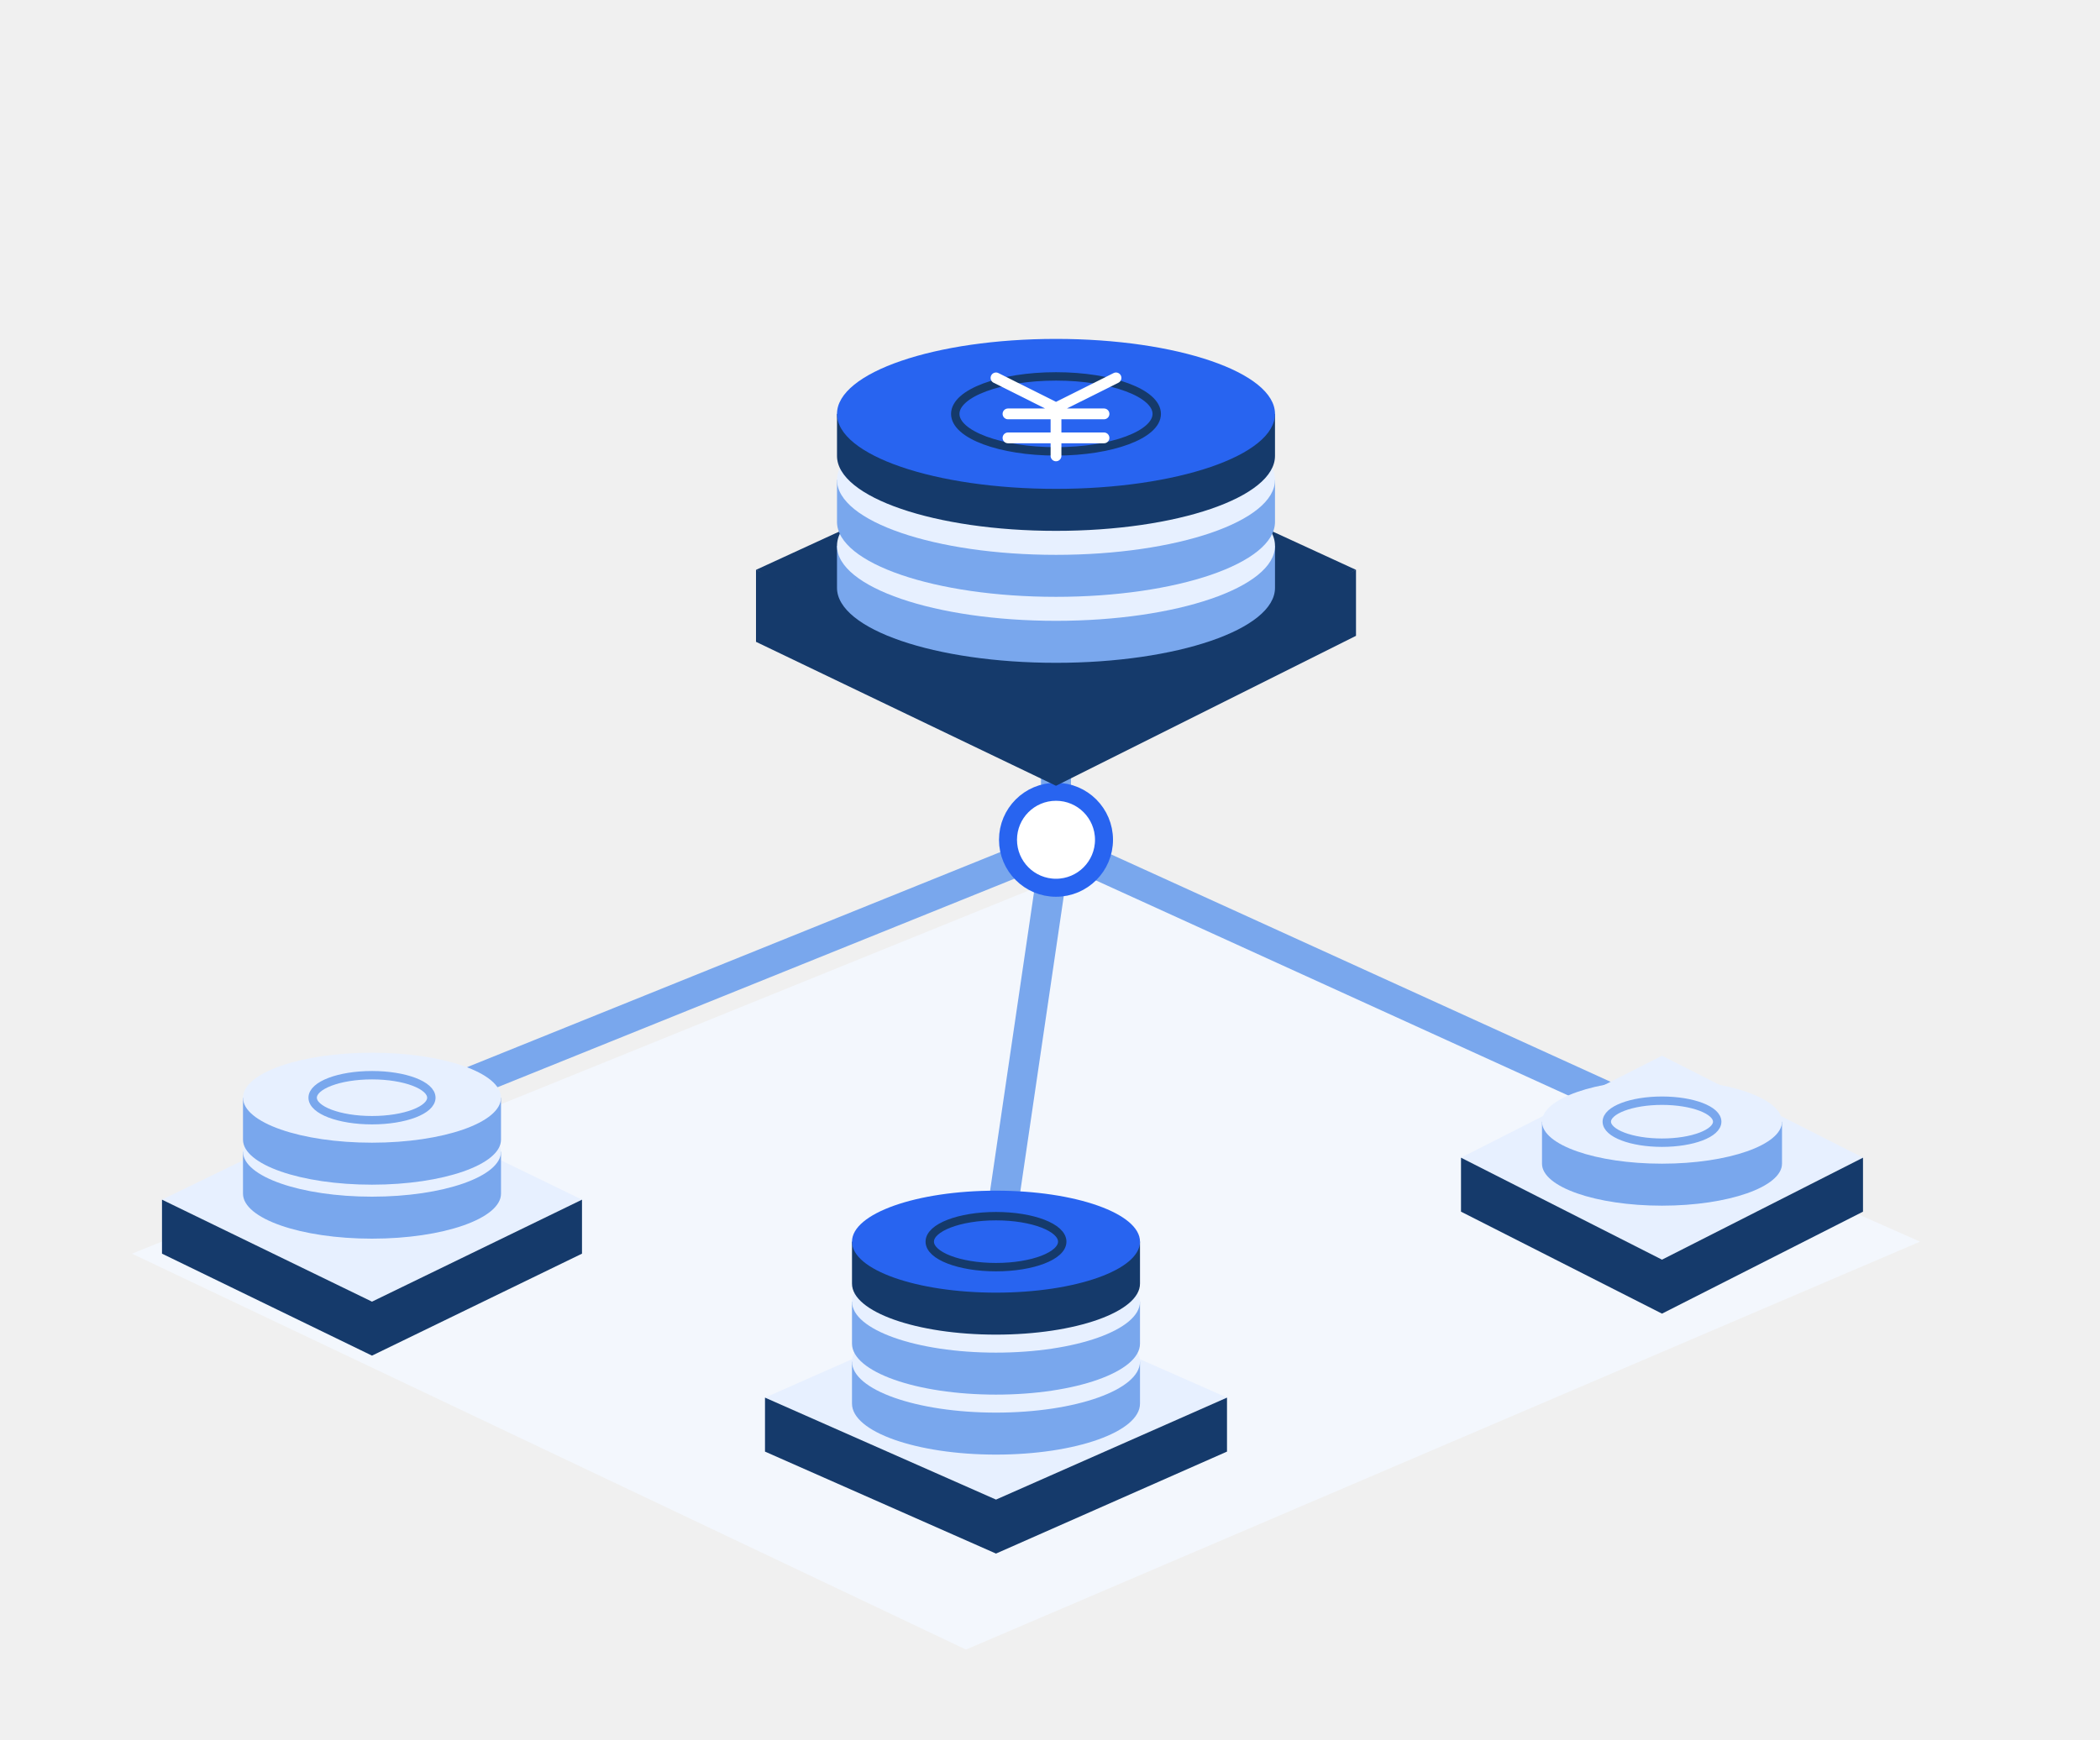
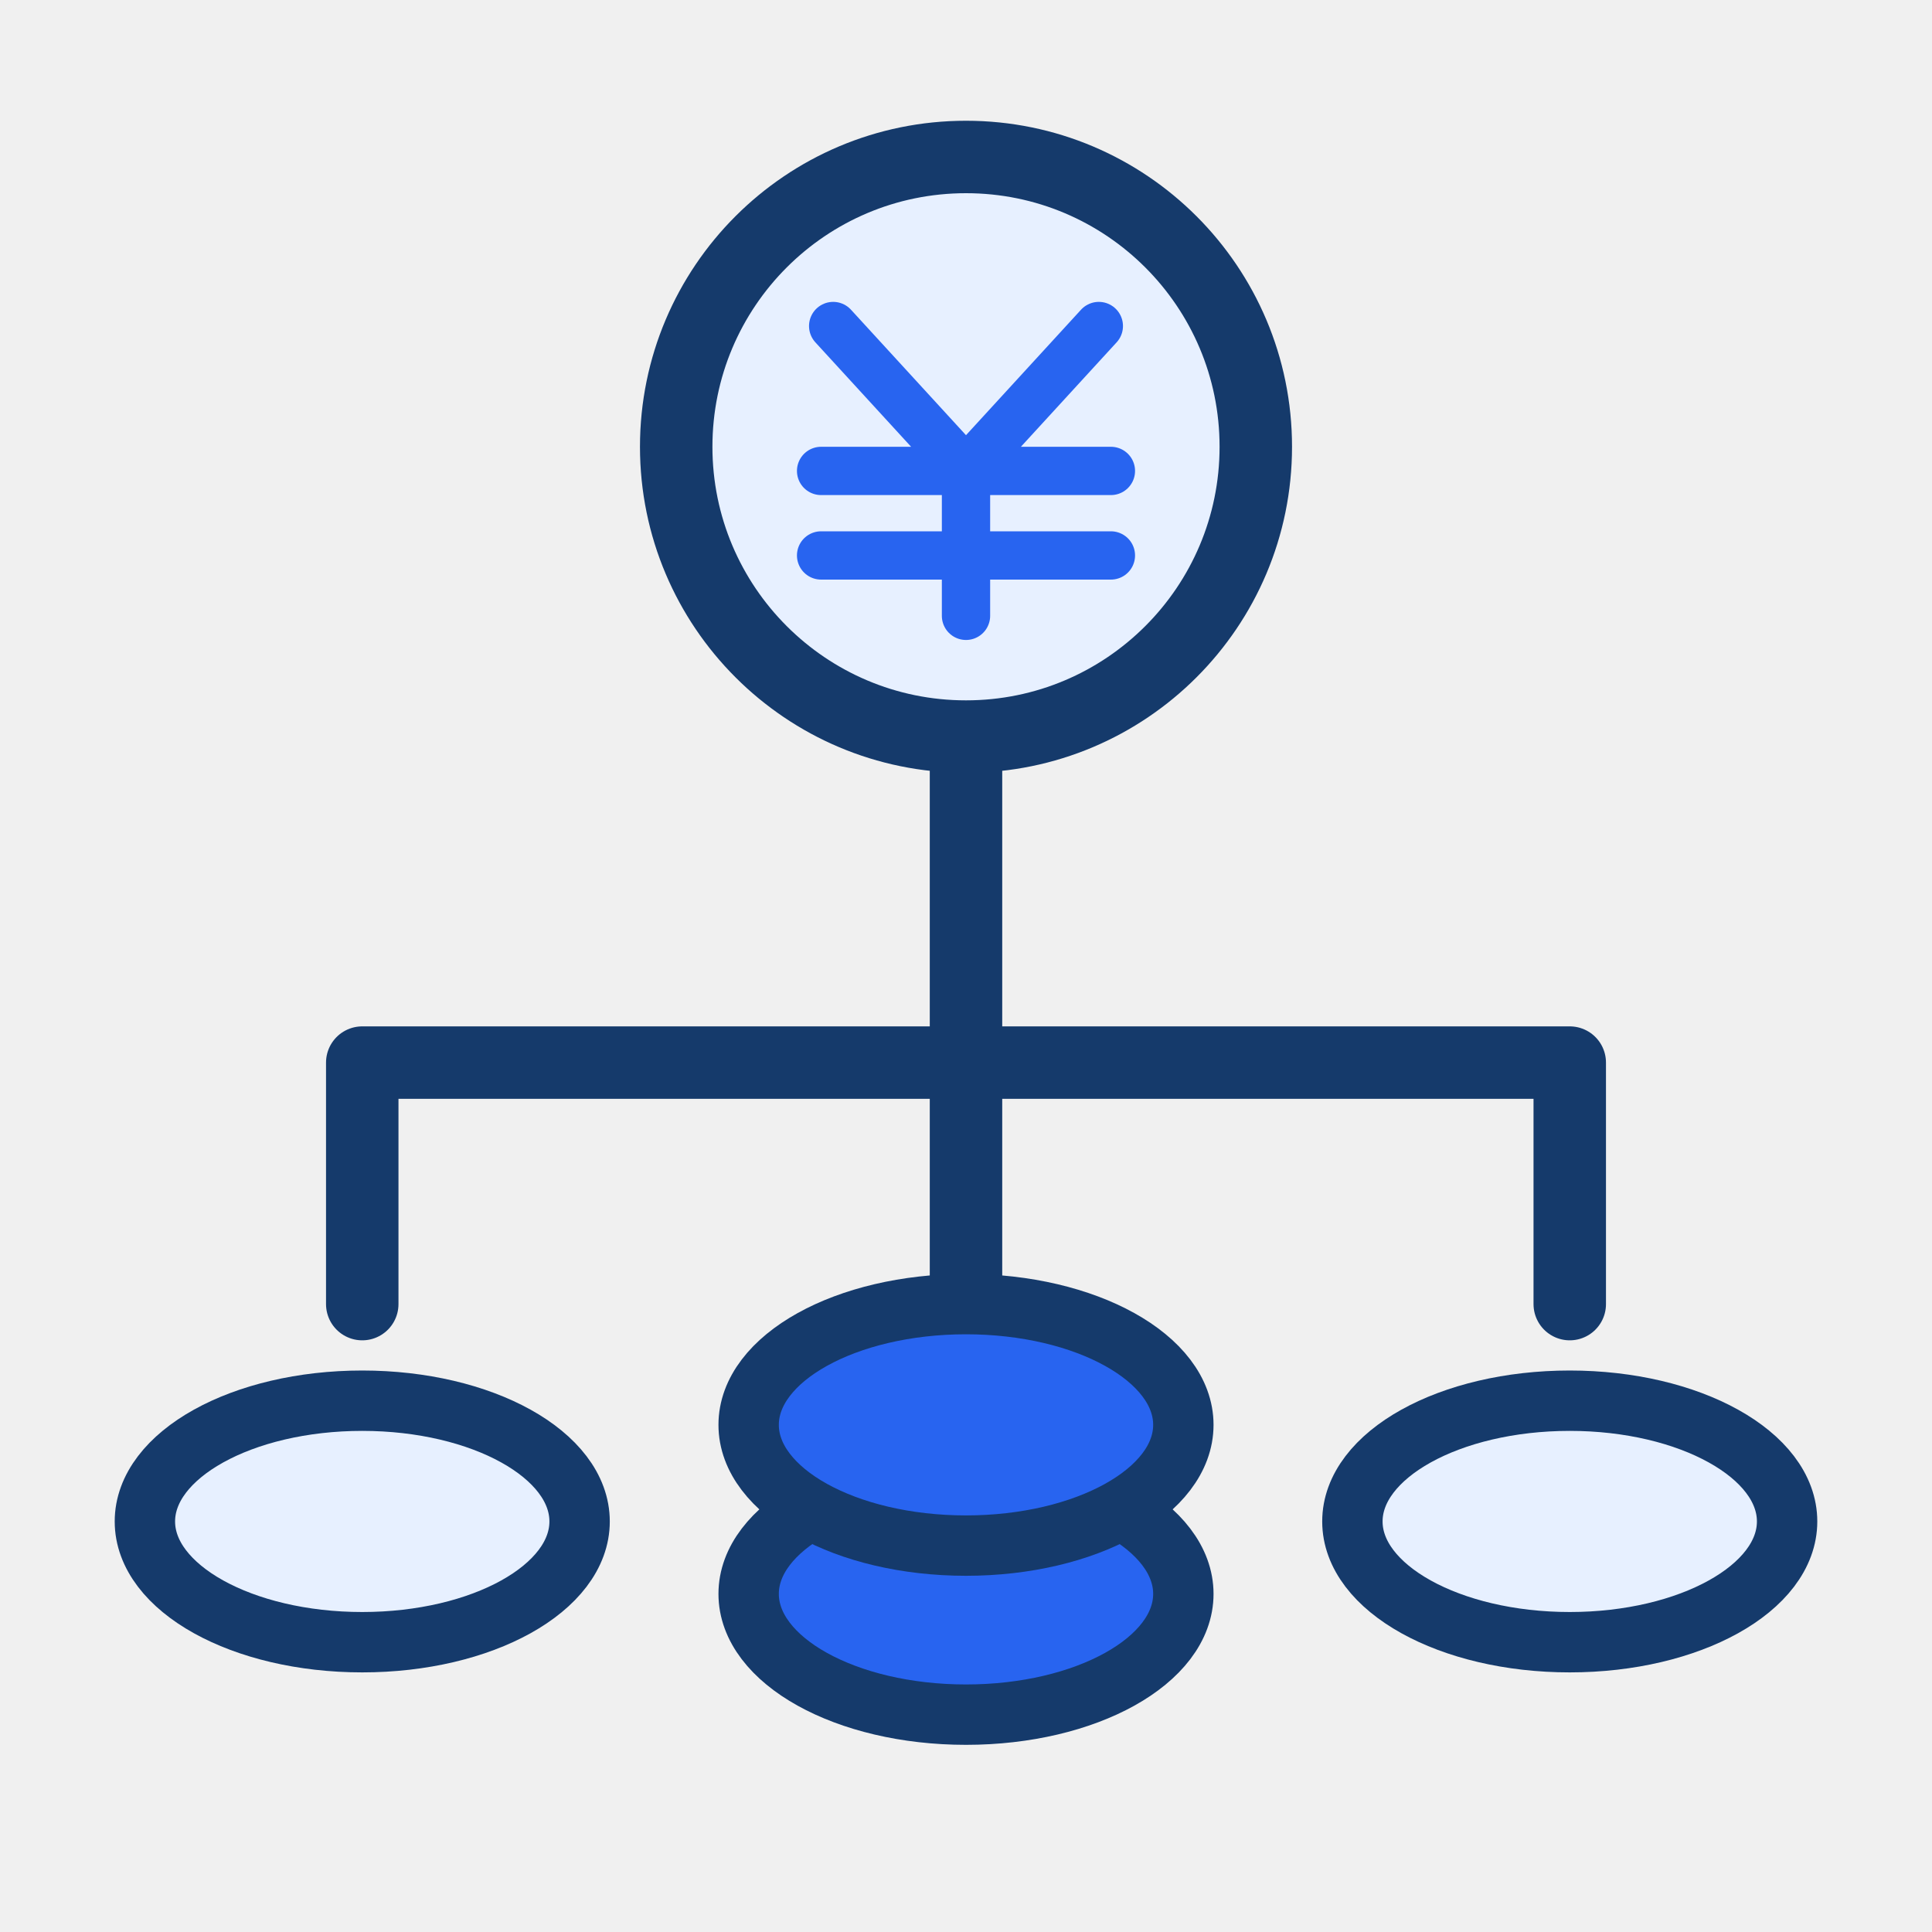
- <svg xmlns="http://www.w3.org/2000/svg" width="350" height="290" viewBox="0 0 350 290" role="img" aria-labelledby="title desc">
-   <polygon points="22,209 161,275 320,207 180,145" fill="#F3F7FD" stroke="none" stroke-width="2" stroke-linejoin="round" data-fill-role="faint" />
-   <path d="M176 106v35M176 141L62 187M176 141L166 209M176 141L277 187" fill="none" stroke="#79A7ED" stroke-width="5" stroke-linejoin="round" stroke-linecap="round" data-stroke-role="mid" />
-   <circle cx="176" cy="140" r="8" fill="#FFFFFF" stroke="#2864F0" stroke-width="3" data-fill-role="paper" data-stroke-role="accent" />
-   <polygon points="126,95 176,72 226,95 176,122" fill="#153A6B" stroke="none" stroke-width="2" stroke-linejoin="round" data-fill-role="ink" />
-   <polygon points="126,95 176,117 226,95 226,106 176,131 126,107" fill="#153A6B" stroke="none" stroke-width="2" stroke-linejoin="round" data-fill-role="ink" />
-   <path d="M139.5 91v7a36.5 12.5 0 0 0 73 0v-7" fill="#79A7ED" stroke="none" stroke-width="2" stroke-linejoin="round" stroke-linecap="round" data-fill-role="mid" />
-   <ellipse cx="176" cy="91" rx="36.5" ry="12.5" fill="#E7F0FF" stroke="none" stroke-width="2" data-fill-role="pale" />
-   <ellipse cx="176" cy="91" rx="16.79" ry="6.25" fill="none" stroke="#79A7ED" stroke-width="1.4" data-stroke-role="mid" />
-   <path d="M139.5 80v7a36.5 12.5 0 0 0 73 0v-7" fill="#79A7ED" stroke="none" stroke-width="2" stroke-linejoin="round" stroke-linecap="round" data-fill-role="mid" />
-   <ellipse cx="176" cy="80" rx="36.5" ry="12.5" fill="#E7F0FF" stroke="none" stroke-width="2" data-fill-role="pale" />
-   <ellipse cx="176" cy="80" rx="16.79" ry="6.25" fill="none" stroke="#79A7ED" stroke-width="1.4" data-stroke-role="mid" />
-   <path d="M139.5 69v7a36.5 12.5 0 0 0 73 0v-7" fill="#153A6B" stroke="none" stroke-width="2" stroke-linejoin="round" stroke-linecap="round" data-fill-role="ink" />
-   <ellipse cx="176" cy="69" rx="36.5" ry="12.5" fill="#2864F0" stroke="none" stroke-width="2" data-fill-role="accent" />
-   <ellipse cx="176" cy="69" rx="16.79" ry="6.25" fill="none" stroke="#153A6B" stroke-width="1.4" data-stroke-role="ink" />
-   <path d="M166 63L176 68L186 63M176 68V76M168 69H184M168 73H184" fill="none" stroke="#FFFFFF" stroke-width="1.8" stroke-linejoin="round" stroke-linecap="round" data-stroke-role="paper" />
-   <polygon points="27,200 62,183 97,200 62,217" fill="#E7F0FF" stroke="none" stroke-width="2" stroke-linejoin="round" data-fill-role="pale" />
-   <polygon points="27,200 62,217 97,200 97,209 62,226 27,209" fill="#153A6B" stroke="none" stroke-width="2" stroke-linejoin="round" data-fill-role="ink" />
-   <polygon points="127.5,233 166,216 204.5,233 166,250" fill="#E7F0FF" stroke="none" stroke-width="2" stroke-linejoin="round" data-fill-role="pale" />
-   <polygon points="127.5,233 166,250 204.5,233 204.5,242 166,259 127.5,242" fill="#153A6B" stroke="none" stroke-width="2" stroke-linejoin="round" data-fill-role="ink" />
-   <polygon points="243.5,193 277,176 310.5,193 277,210" fill="#E7F0FF" stroke="none" stroke-width="2" stroke-linejoin="round" data-fill-role="pale" />
-   <polygon points="243.5,193 277,210 310.5,193 310.5,202 277,219 243.5,202" fill="#153A6B" stroke="none" stroke-width="2" stroke-linejoin="round" data-fill-role="ink" />
-   <path d="M40.5 192v7a21.5 7.5 0 0 0 43 0v-7" fill="#79A7ED" stroke="none" stroke-width="2" stroke-linejoin="round" stroke-linecap="round" data-fill-role="mid" />
-   <ellipse cx="62" cy="192" rx="21.5" ry="7.5" fill="#E7F0FF" stroke="none" stroke-width="2" data-fill-role="pale" />
-   <ellipse cx="62" cy="192" rx="9.89" ry="3.75" fill="none" stroke="#79A7ED" stroke-width="1.4" data-stroke-role="mid" />
-   <path d="M40.5 183v7a21.5 7.5 0 0 0 43 0v-7" fill="#79A7ED" stroke="none" stroke-width="2" stroke-linejoin="round" stroke-linecap="round" data-fill-role="mid" />
-   <ellipse cx="62" cy="183" rx="21.5" ry="7.5" fill="#E7F0FF" stroke="none" stroke-width="2" data-fill-role="pale" />
-   <ellipse cx="62" cy="183" rx="9.89" ry="3.75" fill="none" stroke="#79A7ED" stroke-width="1.4" data-stroke-role="mid" />
-   <path d="M142 227v7a24 8.5 0 0 0 48 0v-7" fill="#79A7ED" stroke="none" stroke-width="2" stroke-linejoin="round" stroke-linecap="round" data-fill-role="mid" />
-   <ellipse cx="166" cy="227" rx="24" ry="8.5" fill="#E7F0FF" stroke="none" stroke-width="2" data-fill-role="pale" />
-   <ellipse cx="166" cy="227" rx="11.04" ry="4.25" fill="none" stroke="#79A7ED" stroke-width="1.4" data-stroke-role="mid" />
-   <path d="M142 217v7a24 8.5 0 0 0 48 0v-7" fill="#79A7ED" stroke="none" stroke-width="2" stroke-linejoin="round" stroke-linecap="round" data-fill-role="mid" />
-   <ellipse cx="166" cy="217" rx="24" ry="8.5" fill="#E7F0FF" stroke="none" stroke-width="2" data-fill-role="pale" />
-   <ellipse cx="166" cy="217" rx="11.04" ry="4.25" fill="none" stroke="#79A7ED" stroke-width="1.4" data-stroke-role="mid" />
-   <path d="M142 207v7a24 8.5 0 0 0 48 0v-7" fill="#153A6B" stroke="none" stroke-width="2" stroke-linejoin="round" stroke-linecap="round" data-fill-role="ink" />
-   <ellipse cx="166" cy="207" rx="24" ry="8.5" fill="#2864F0" stroke="none" stroke-width="2" data-fill-role="accent" />
-   <ellipse cx="166" cy="207" rx="11.04" ry="4.25" fill="none" stroke="#153A6B" stroke-width="1.4" data-stroke-role="ink" />
-   <path d="M257 187v7a20 7 0 0 0 40 0v-7" fill="#79A7ED" stroke="none" stroke-width="2" stroke-linejoin="round" stroke-linecap="round" data-fill-role="mid" />
-   <ellipse cx="277" cy="187" rx="20" ry="7" fill="#E7F0FF" stroke="none" stroke-width="2" data-fill-role="pale" />
-   <ellipse cx="277" cy="187" rx="9.2" ry="3.5" fill="none" stroke="#79A7ED" stroke-width="1.4" data-stroke-role="mid" />
+ <svg xmlns="http://www.w3.org/2000/svg" width="160" height="160" viewBox="0 0 160 160" role="img" aria-labelledby="title desc">
+   <circle cx="80" cy="37" r="24" fill="#E7F0FF" stroke="#153A6B" stroke-width="6" data-fill-role="pale" data-stroke-role="ink" />
+   <path d="M69 27L80 39L91 27M80 39V51M68 39H92M68 46H92" fill="none" stroke="#2864F0" stroke-width="4" stroke-linejoin="round" stroke-linecap="round" data-stroke-role="accent" />
+   <path d="M80 63V88M30 88H130M30 88V108M80 88V108M130 88V108" fill="none" stroke="#153A6B" stroke-width="6" stroke-linejoin="round" stroke-linecap="round" data-stroke-role="ink" />
+   <ellipse cx="30" cy="126" rx="18" ry="10" fill="#E7F0FF" stroke="#153A6B" stroke-width="5" data-fill-role="pale" data-stroke-role="ink" />
+   <ellipse cx="80" cy="132" rx="18" ry="10" fill="#2864F0" stroke="#153A6B" stroke-width="5" data-fill-role="accent" data-stroke-role="ink" />
+   <ellipse cx="130" cy="126" rx="18" ry="10" fill="#E7F0FF" stroke="#153A6B" stroke-width="5" data-fill-role="pale" data-stroke-role="ink" />
+   <ellipse cx="80" cy="118" rx="18" ry="10" fill="#2864F0" stroke="#153A6B" stroke-width="5" data-fill-role="accent" data-stroke-role="ink" />
</svg>
